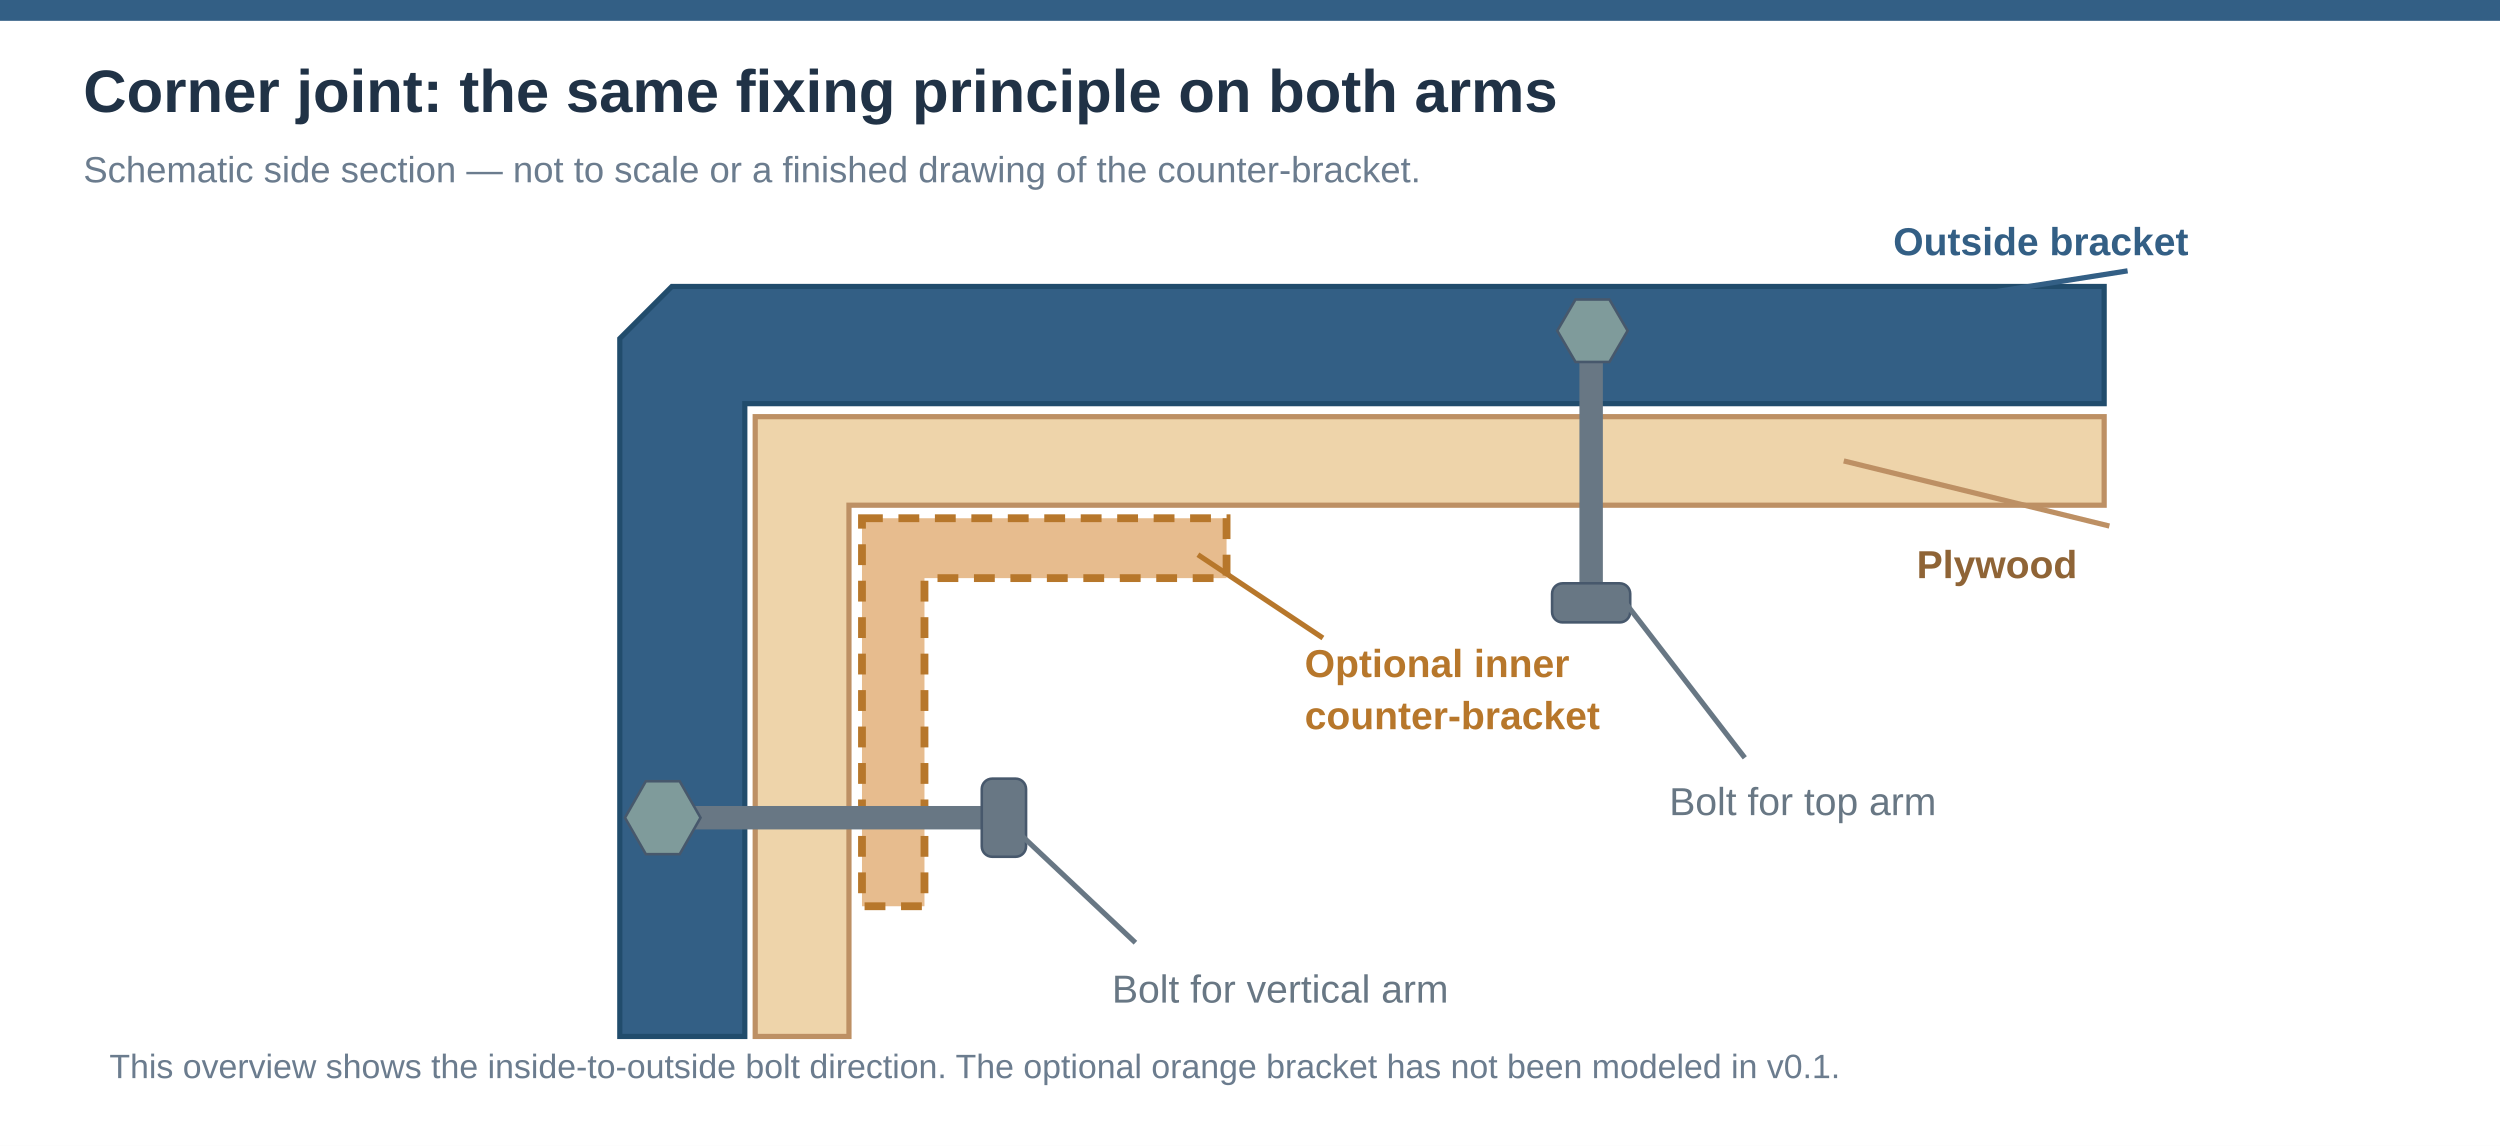
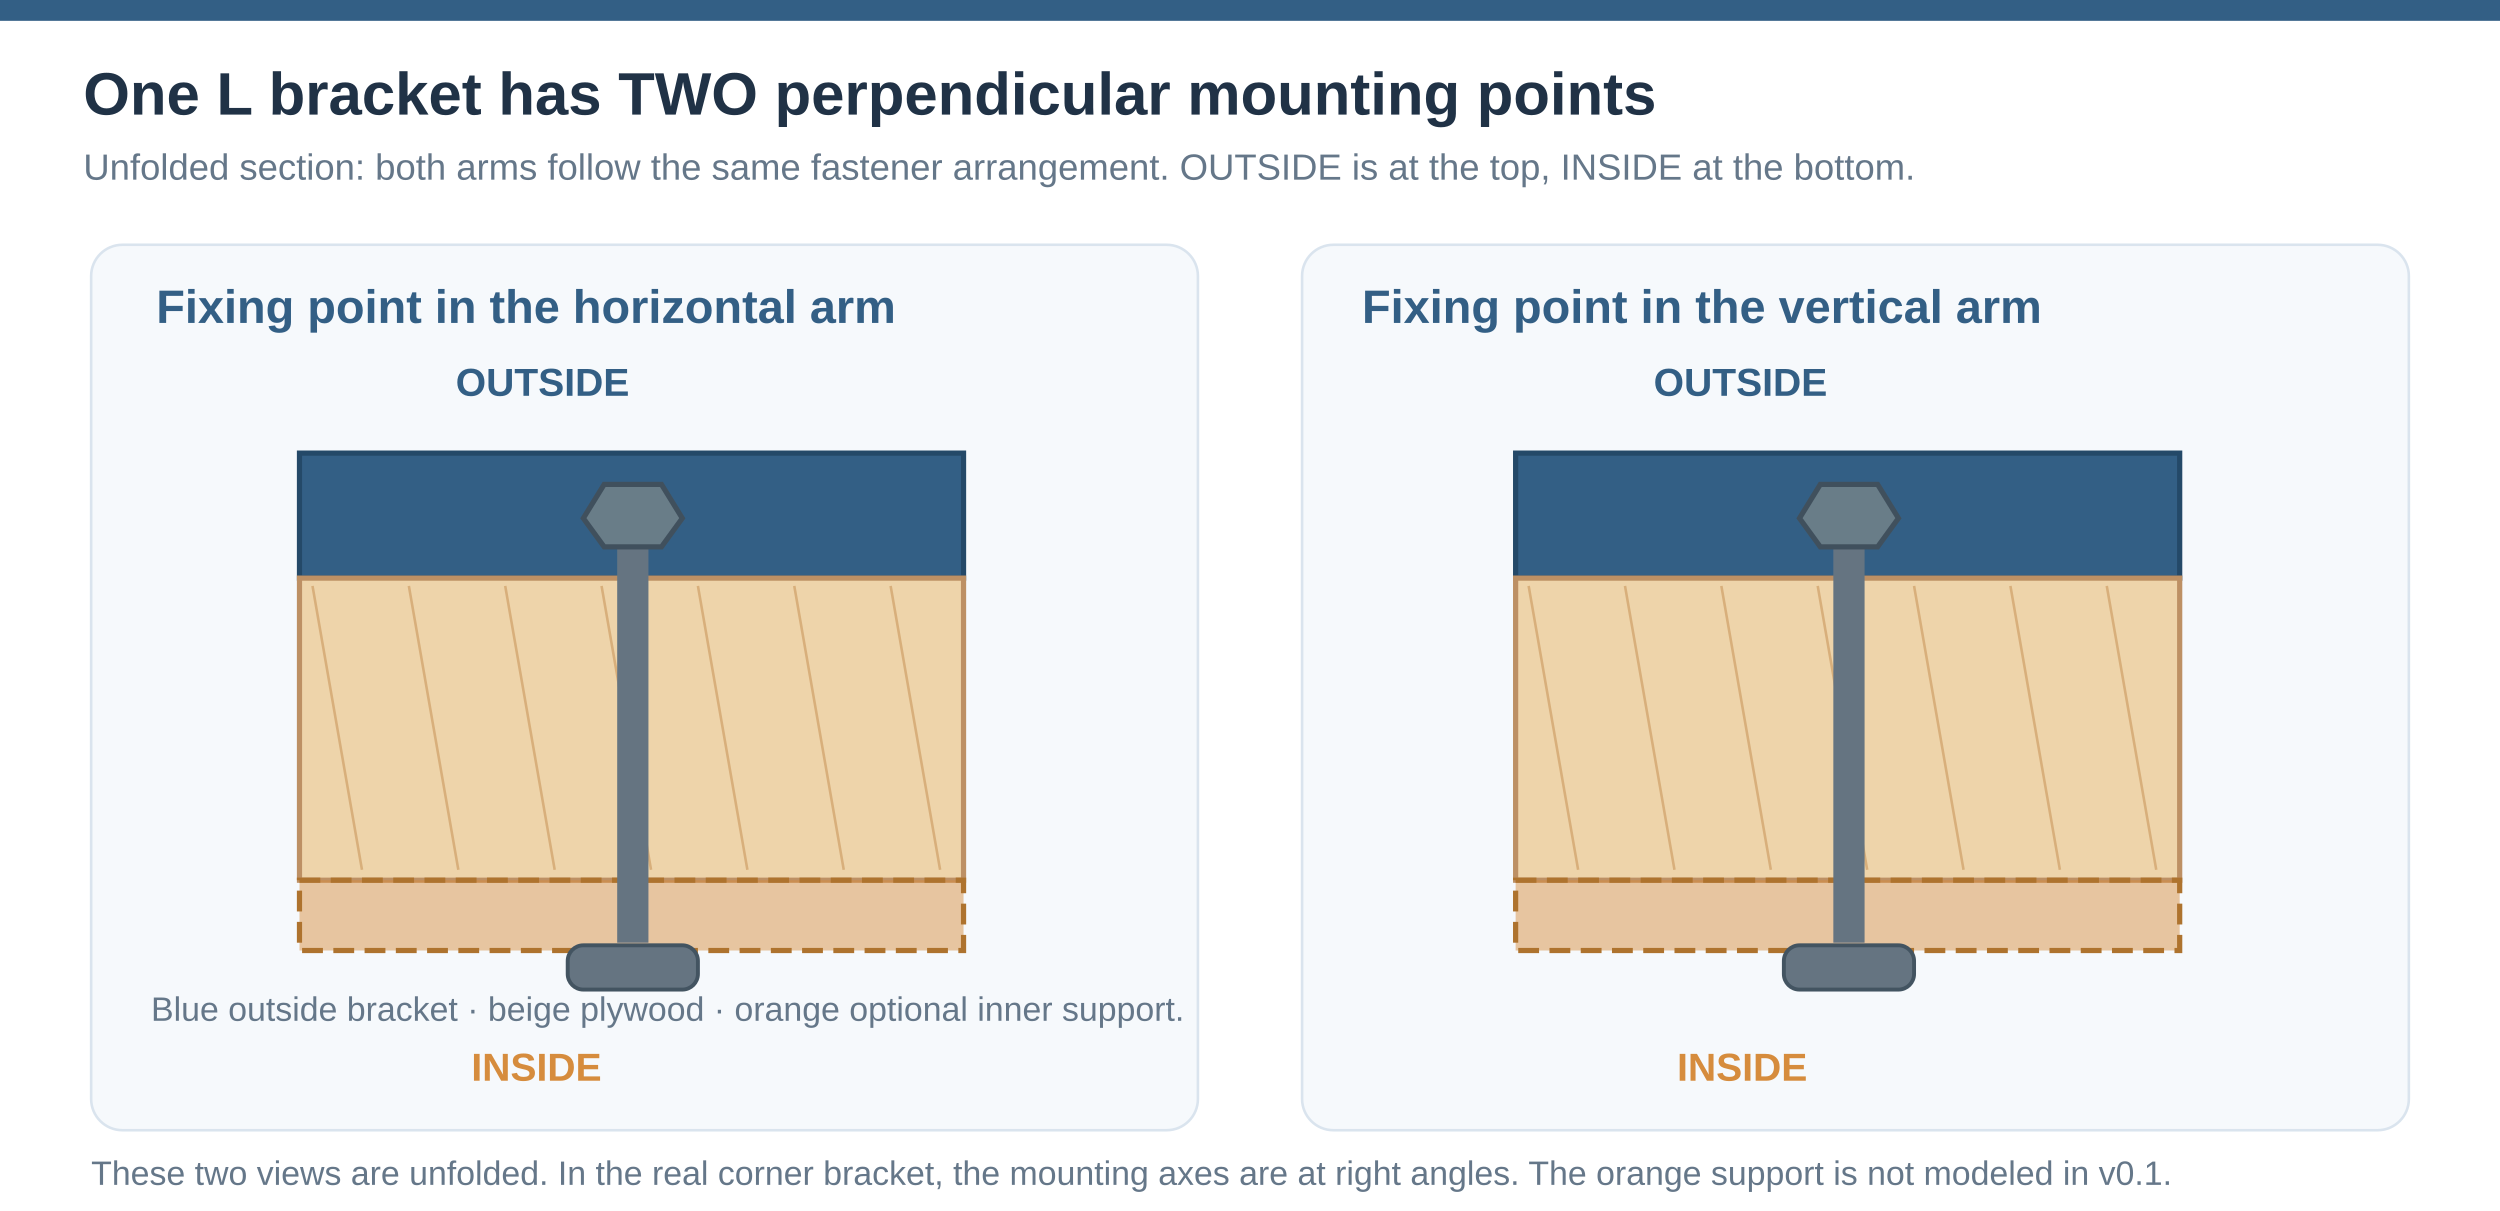
- <svg xmlns="http://www.w3.org/2000/svg" viewBox="0 0 960 440" role="img" aria-label="Conceptual L-section showing plywood, outside corner bracket, two perpendicular bolts, and optional inside counter-bracket">
-   <rect width="960" height="440" fill="#fff" />
+ <svg xmlns="http://www.w3.org/2000/svg" viewBox="0 0 960 465" role="img" aria-label="Unfolded top-to-bottom view of the two perpendicular arms of an L bracket">
+   <rect width="960" height="465" fill="#fff" />
  <rect width="960" height="8" fill="#335f85" />
-   <text x="32" y="43" font-family="Arial,sans-serif" font-size="23" font-weight="700" fill="#203246">Corner joint: the same fixing principle on both arms</text>
-   <text x="32" y="70" font-family="Arial,sans-serif" font-size="14" fill="#6b7c8e">Schematic side section — not to scale or a finished drawing of the counter-bracket.</text>
-   <path d="M290 160 H808 V194 H326 V398 H290 Z" fill="#eed4aa" stroke="#bd9064" stroke-width="2" />
-   <path d="M258 110 H808 V155 H286 V398 H238 V130 Z" fill="#335f85" stroke="#214c6c" stroke-width="2" />
-   <path d="M331 199 H471 V222 H355 V348 H331 Z" fill="#d68c3d" fill-opacity=".58" stroke="#b7772b" stroke-width="3" stroke-dasharray="8 6" />
-   <line x1="611" y1="236" x2="611" y2="128" stroke="#687784" stroke-width="9" />
-   <rect x="596" y="224" width="30" height="15" rx="4" fill="#687784" stroke="#47586c" />
-   <polygon points="598,127 605,115 618,115 625,127 618,139 605,139" fill="#7f9b9b" stroke="#47586c" />
-   <line x1="385" y1="314" x2="254" y2="314" stroke="#687784" stroke-width="9" />
-   <rect x="377" y="299" width="17" height="30" rx="4" fill="#687784" stroke="#47586c" />
-   <polygon points="248,300 261,300 269,314 261,328 248,328 240,314" fill="#7f9b9b" stroke="#47586c" />
-   <line x1="703" y1="122" x2="817" y2="104" stroke="#335f85" stroke-width="2" />
-   <text x="727" y="98" font-family="Arial,sans-serif" font-size="15" font-weight="700" fill="#335f85">Outside bracket</text>
-   <line x1="708" y1="177" x2="810" y2="202" stroke="#bd9064" stroke-width="2" />
-   <text x="736" y="222" font-family="Arial,sans-serif" font-size="15" font-weight="700" fill="#8f6436">Plywood</text>
-   <line x1="460" y1="213" x2="508" y2="245" stroke="#b7772b" stroke-width="2" />
-   <text x="501" y="260" font-family="Arial,sans-serif" font-size="15" font-weight="700" fill="#b7772b">Optional inner</text>
-   <text x="501" y="280" font-family="Arial,sans-serif" font-size="15" font-weight="700" fill="#b7772b">counter-bracket</text>
-   <line x1="623" y1="230" x2="670" y2="291" stroke="#687784" stroke-width="2" />
-   <text x="641" y="313" font-family="Arial,sans-serif" font-size="15" fill="#687784">Bolt for top arm</text>
-   <line x1="385" y1="314" x2="436" y2="362" stroke="#687784" stroke-width="2" />
-   <text x="427" y="385" font-family="Arial,sans-serif" font-size="15" fill="#687784">Bolt for vertical arm</text>
-   <text x="42" y="414" font-family="Arial,sans-serif" font-size="13" fill="#6b7c8e">This overview shows the inside-to-outside bolt direction. The optional orange bracket has not been modeled in v0.1.</text>
+   <text x="32" y="44" font-family="Arial,sans-serif" font-size="23" font-weight="700" fill="#203246">One L bracket has TWO perpendicular mounting points</text>
+   <text x="32" y="69" font-family="Arial,sans-serif" font-size="14" fill="#657789">Unfolded section: both arms follow the same fastener arrangement. OUTSIDE is at the top, INSIDE at the bottom.</text>
+   <rect x="35" y="94" width="425" height="340" rx="12" fill="#f6f9fc" stroke="#dae4ee" />
+   <rect x="500" y="94" width="425" height="340" rx="12" fill="#f6f9fc" stroke="#dae4ee" />
+   <text x="60" y="124" font-family="Arial,sans-serif" font-size="18" font-weight="700" fill="#335f85">Fixing point in the horizontal arm</text>
+   <text x="523" y="124" font-family="Arial,sans-serif" font-size="18" font-weight="700" fill="#335f85">Fixing point in the vertical arm</text>
+   <text x="175" y="152" font-family="Arial,sans-serif" font-size="15" font-weight="700" fill="#335f85">OUTSIDE</text>
+   <text x="635" y="152" font-family="Arial,sans-serif" font-size="15" font-weight="700" fill="#335f85">OUTSIDE</text>
+   <text x="181" y="415" font-family="Arial,sans-serif" font-size="15" font-weight="700" fill="#d68c3d">INSIDE</text>
+   <text x="644" y="415" font-family="Arial,sans-serif" font-size="15" font-weight="700" fill="#d68c3d">INSIDE</text>
+   <rect x="115" y="174" width="255" height="48" fill="#335f85" stroke="#244968" stroke-width="2" />
+   <rect x="115" y="222" width="255" height="116" fill="#eed4aa" stroke="#bd9064" stroke-width="2" />
+   <rect x="115" y="338" width="255" height="27" fill="#d68c3d" fill-opacity=".48" stroke="#ae732e" stroke-dasharray="8 4" stroke-width="2" />
+   <line x1="120" y1="225" x2="139" y2="334" stroke="#d8af7b" />
+   <line x1="157" y1="225" x2="176" y2="334" stroke="#d8af7b" />
+   <line x1="194" y1="225" x2="213" y2="334" stroke="#d8af7b" />
+   <line x1="231" y1="225" x2="250" y2="334" stroke="#d8af7b" />
+   <line x1="268" y1="225" x2="287" y2="334" stroke="#d8af7b" />
+   <line x1="305" y1="225" x2="324" y2="334" stroke="#d8af7b" />
+   <line x1="342" y1="225" x2="361" y2="334" stroke="#d8af7b" />
+   <line x1="243" y1="202" x2="243" y2="362" stroke="#657481" stroke-width="12" />
+   <polygon points="224,199 232,186 254,186 262,199 254,210 232,210" fill="#697d88" stroke="#40505d" stroke-width="2" />
+   <rect x="218" y="363" width="50" height="17" rx="6" fill="#657481" stroke="#435461" stroke-width="1.5" />
+   <rect x="582" y="174" width="255" height="48" fill="#335f85" stroke="#244968" stroke-width="2" />
+   <rect x="582" y="222" width="255" height="116" fill="#eed4aa" stroke="#bd9064" stroke-width="2" />
+   <rect x="582" y="338" width="255" height="27" fill="#d68c3d" fill-opacity=".48" stroke="#ae732e" stroke-dasharray="8 4" stroke-width="2" />
+   <line x1="587" y1="225" x2="606" y2="334" stroke="#d8af7b" />
+   <line x1="624" y1="225" x2="643" y2="334" stroke="#d8af7b" />
+   <line x1="661" y1="225" x2="680" y2="334" stroke="#d8af7b" />
+   <line x1="698" y1="225" x2="717" y2="334" stroke="#d8af7b" />
+   <line x1="735" y1="225" x2="754" y2="334" stroke="#d8af7b" />
+   <line x1="772" y1="225" x2="791" y2="334" stroke="#d8af7b" />
+   <line x1="809" y1="225" x2="828" y2="334" stroke="#d8af7b" />
+   <line x1="710" y1="202" x2="710" y2="362" stroke="#657481" stroke-width="12" />
+   <polygon points="691,199 699,186 721,186 729,199 721,210 699,210" fill="#697d88" stroke="#40505d" stroke-width="2" />
+   <rect x="685" y="363" width="50" height="17" rx="6" fill="#657481" stroke="#435461" stroke-width="1.5" />
+   <text x="58" y="392" font-family="Arial,sans-serif" font-size="13" fill="#657789">Blue outside bracket · beige plywood · orange optional inner support.</text>
+   <text x="35" y="455" font-family="Arial,sans-serif" font-size="13" fill="#657789">These two views are unfolded. In the real corner bracket, the mounting axes are at right angles. The orange support is not modeled in v0.1.</text>
</svg>
